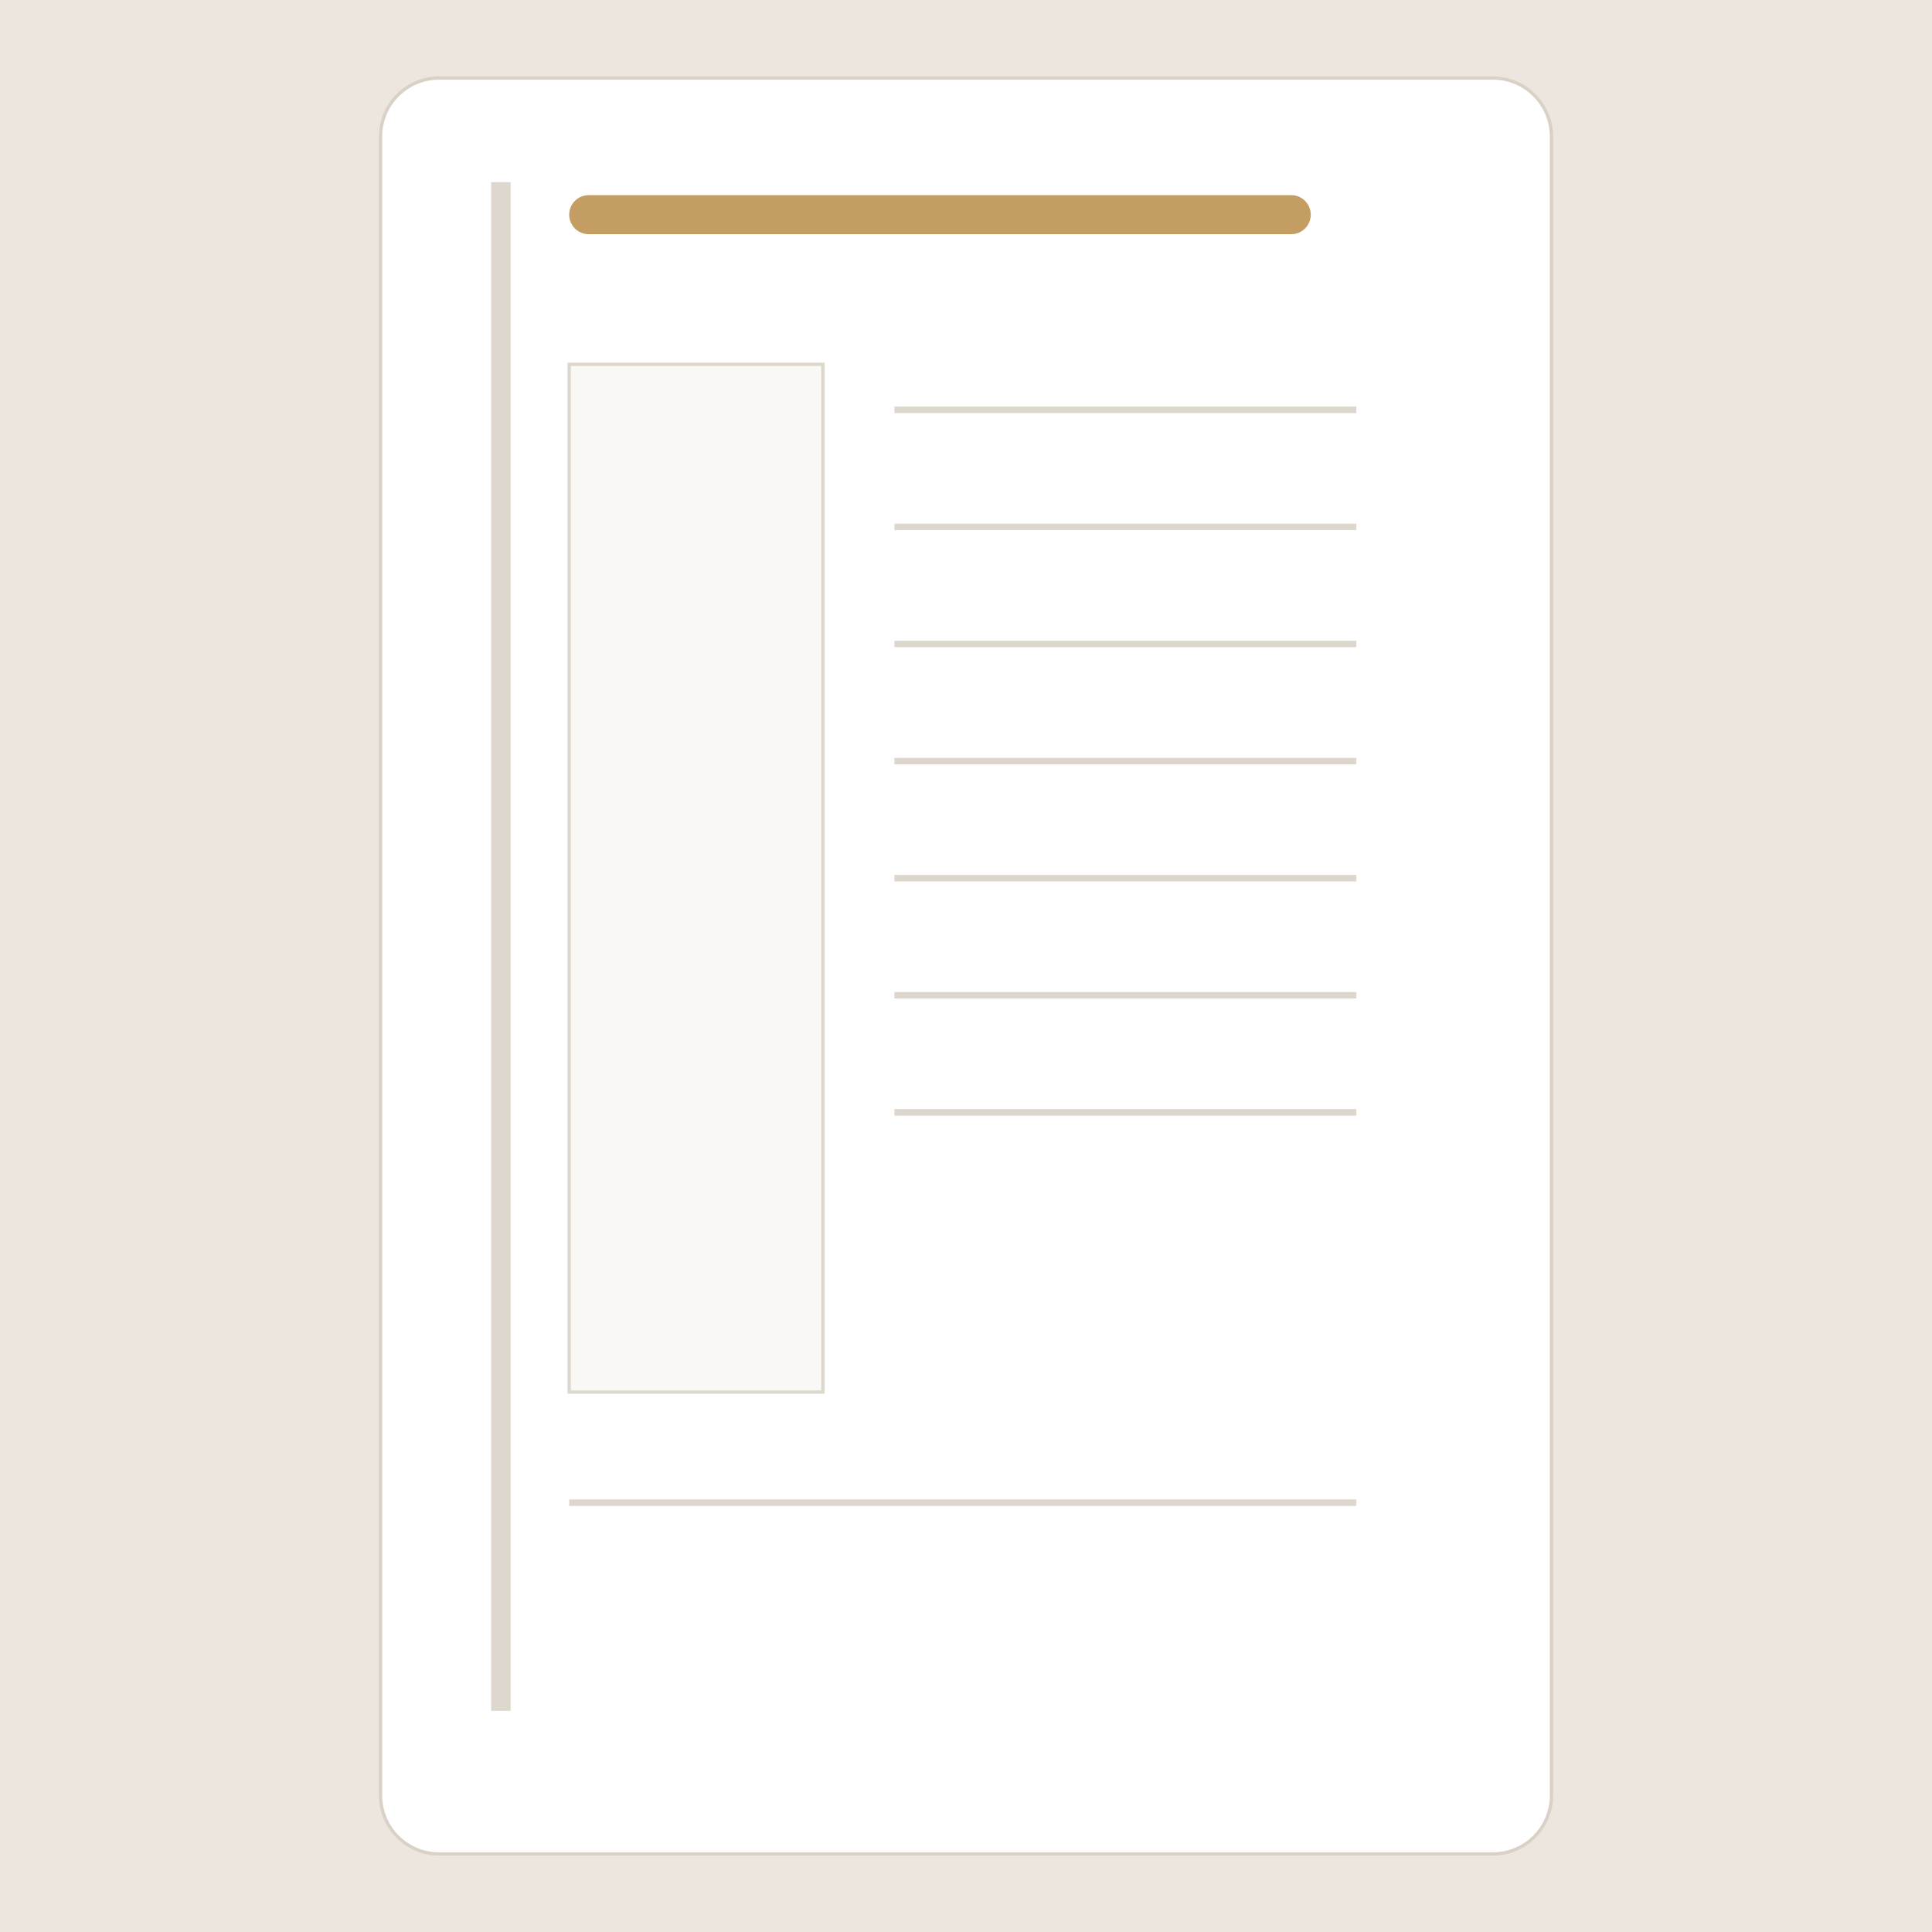
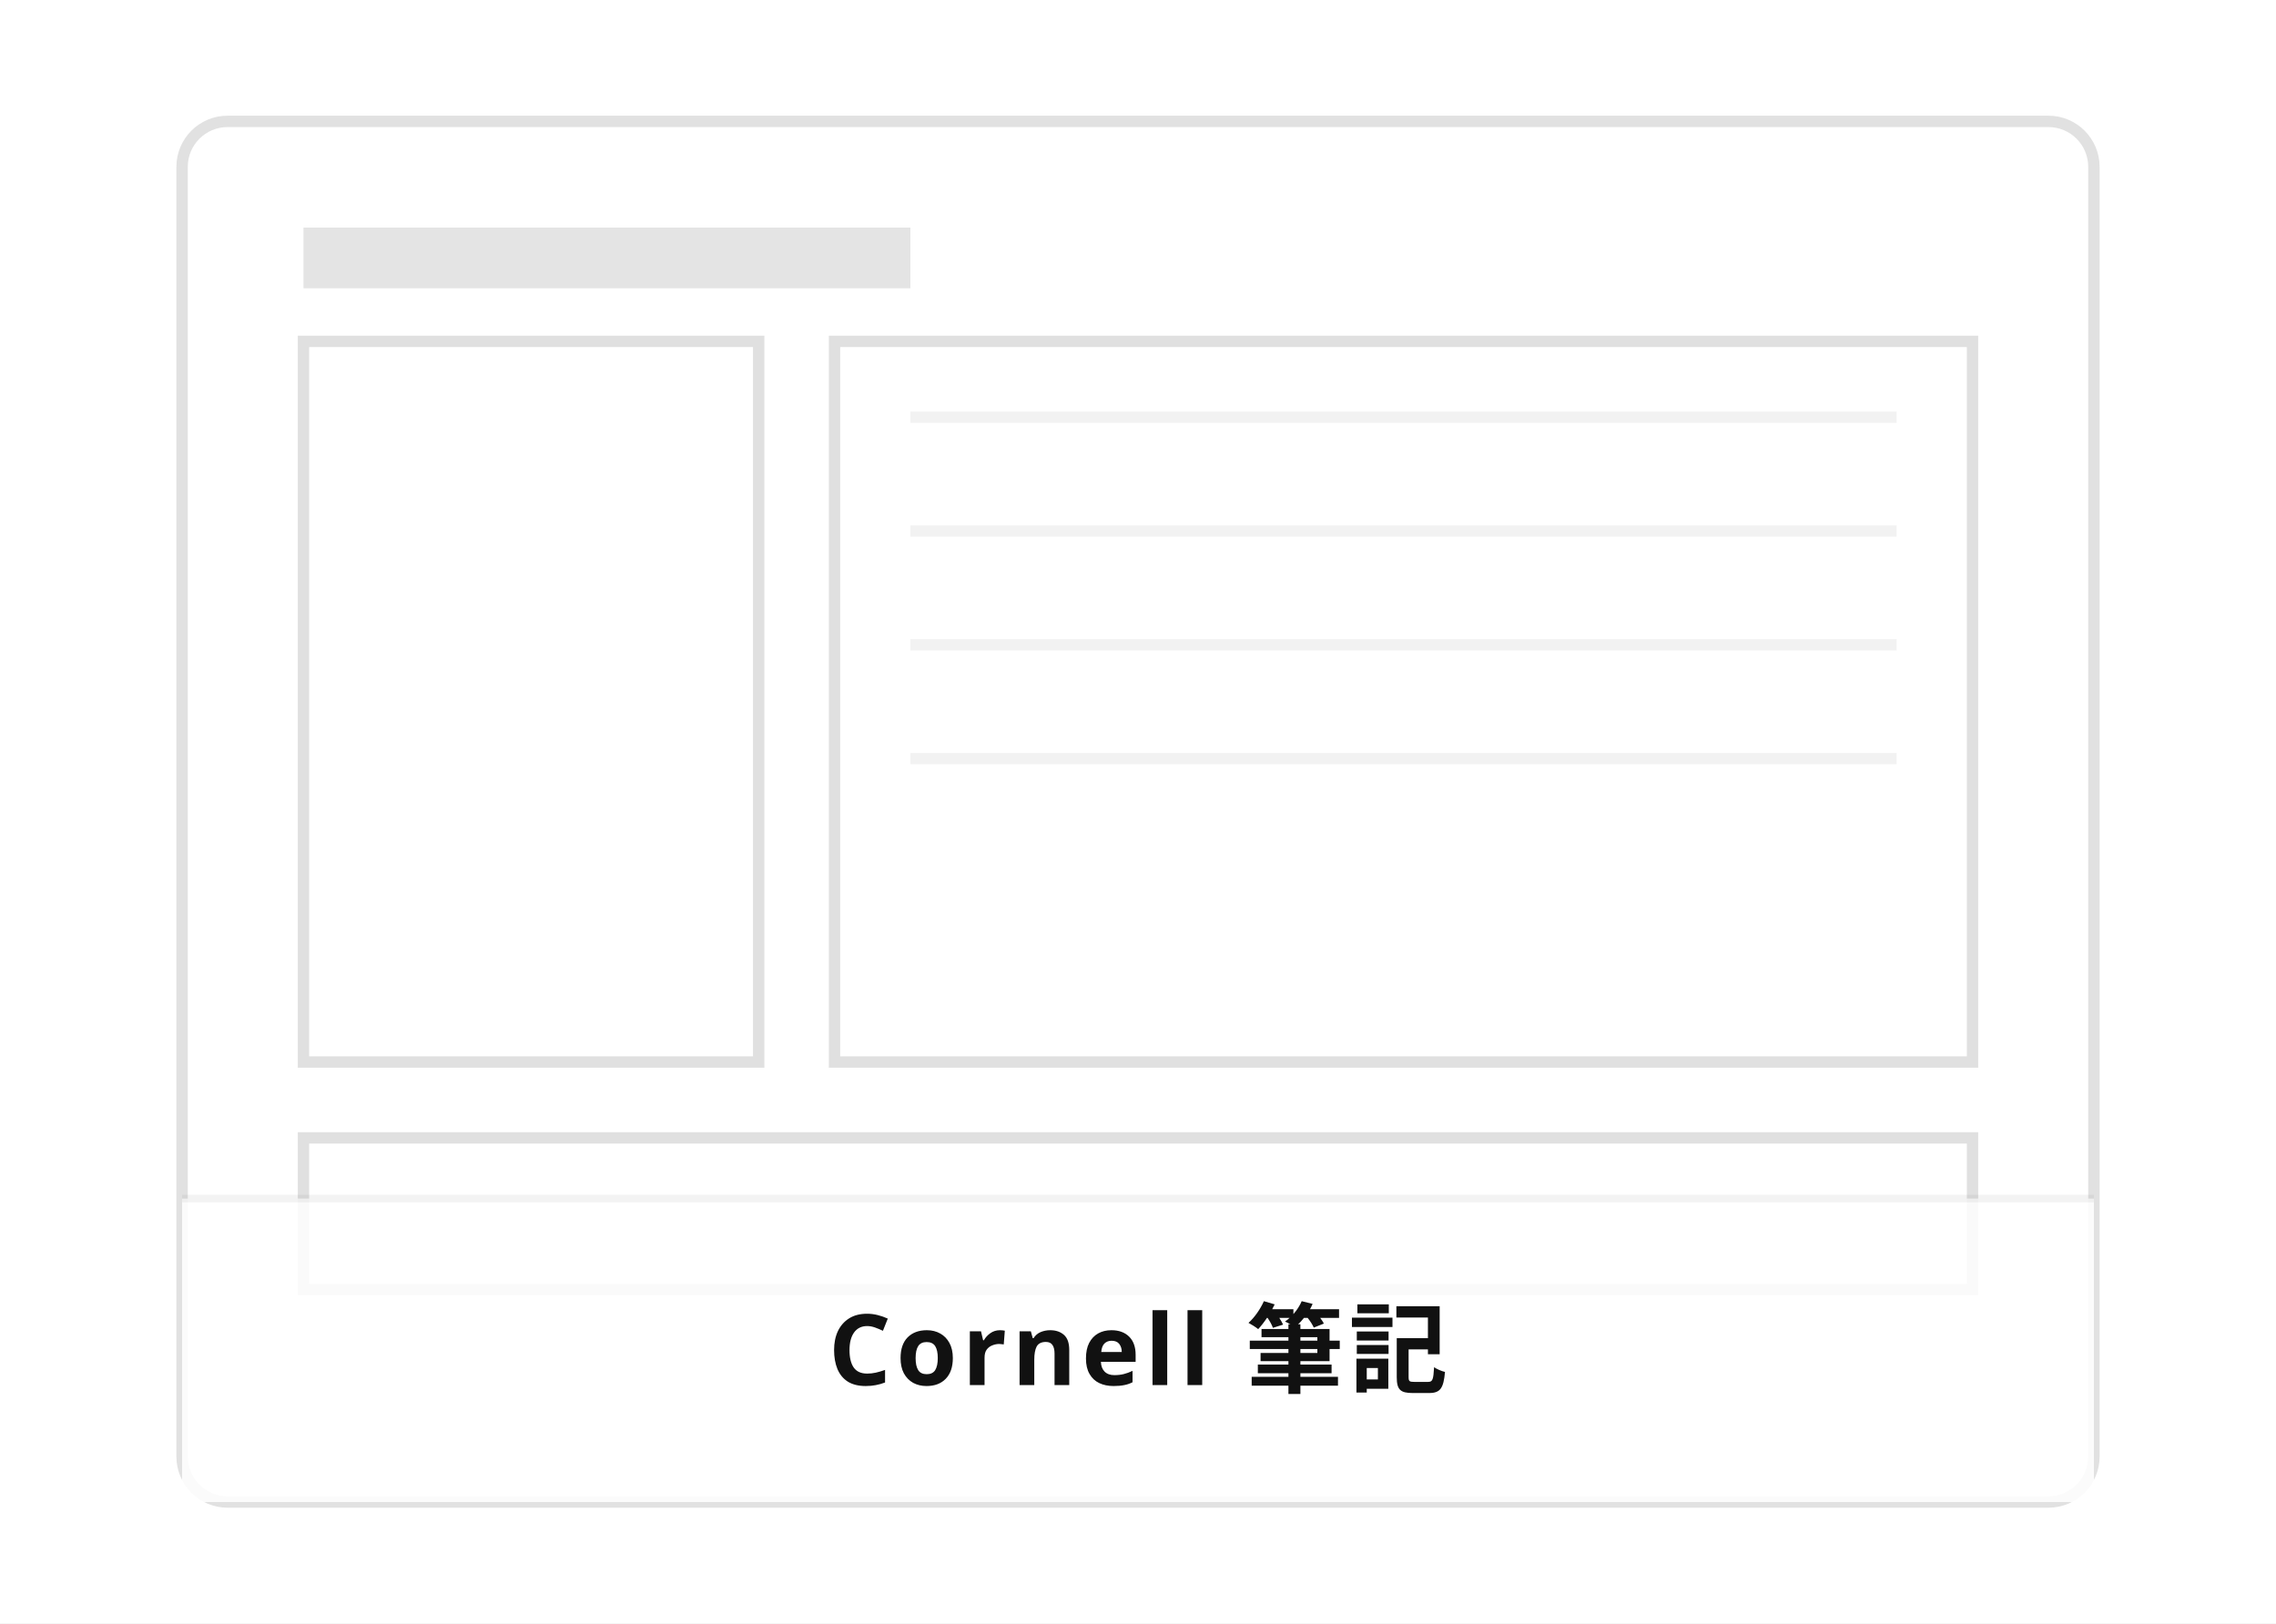
- <svg xmlns="http://www.w3.org/2000/svg" viewBox="0 0 594 594">
-   <rect width="594" height="594" fill="#ece6de" />
-   <g transform="translate(87 0)">
-     <rect width="420" height="594" fill="#ece6de" />
-     <rect x="30" y="24" width="360" height="546" rx="18" fill="#fff" stroke="#d9d1c6" />
-     <rect x="64" y="56" width="6" height="470" fill="#ded7cd" />
-     <rect x="88" y="60" width="228" height="12" rx="6" fill="#c49d62" />
-     <rect x="88" y="112" width="78" height="316" fill="#faf8f4" stroke="#ddd6cc" />
-     <g stroke="#ddd6cc" stroke-width="2">
-       <line x1="188" y1="126" x2="330" y2="126" />
-       <line x1="188" y1="162" x2="330" y2="162" />
-       <line x1="188" y1="198" x2="330" y2="198" />
-       <line x1="188" y1="234" x2="330" y2="234" />
-       <line x1="188" y1="270" x2="330" y2="270" />
-       <line x1="188" y1="306" x2="330" y2="306" />
-       <line x1="188" y1="342" x2="330" y2="342" />
-       <line x1="88" y1="462" x2="330" y2="462" />
-     </g>
+ <svg xmlns="http://www.w3.org/2000/svg" viewBox="0 0 300 214">
+   <rect width="100%" height="100%" fill="#ffffff" />
+   <rect x="24" y="16" width="252" height="182" fill="#ffffff" stroke="#e1e1e1" stroke-width="1.5" rx="6" />
+   <g opacity="0.6">
+     <rect x="40" y="30" width="80" height="8" fill="#d2d2d2" stroke="none" stroke-width="1.5" rx="0" />
+     <rect x="40" y="45" width="60" height="95" fill="none" stroke="#ccc" stroke-width="1.5" rx="0" />
+     <rect x="110" y="45" width="150" height="95" fill="none" stroke="#ccc" stroke-width="1.5" rx="0" />
+     <rect x="40" y="150" width="220" height="20" fill="none" stroke="#ccc" stroke-width="1.5" rx="0" />
+     <line x1="120" y1="55" x2="250" y2="55" stroke="#eaeaea" stroke-width="1.5" stroke-dasharray="" />
+     <line x1="120" y1="70" x2="250" y2="70" stroke="#eaeaea" stroke-width="1.5" stroke-dasharray="" />
+     <line x1="120" y1="85" x2="250" y2="85" stroke="#eaeaea" stroke-width="1.5" stroke-dasharray="" />
+     <line x1="120" y1="100" x2="250" y2="100" stroke="#eaeaea" stroke-width="1.5" stroke-dasharray="" />
  </g>
+   <rect x="24" y="158" width="252" height="40" fill="rgba(255,255,255,0.85)" />
+   <path d="M 24 158 L 276 158" stroke="rgba(0,0,0,0.05)" stroke-width="1" />
+   <text x="150" y="178" dominant-baseline="middle" text-anchor="middle" font-size="13" fill="#111" font-family="'PingFang TC', sans-serif" font-weight="600" letter-spacing="0.05em">Cornell 筆記</text>
</svg>
